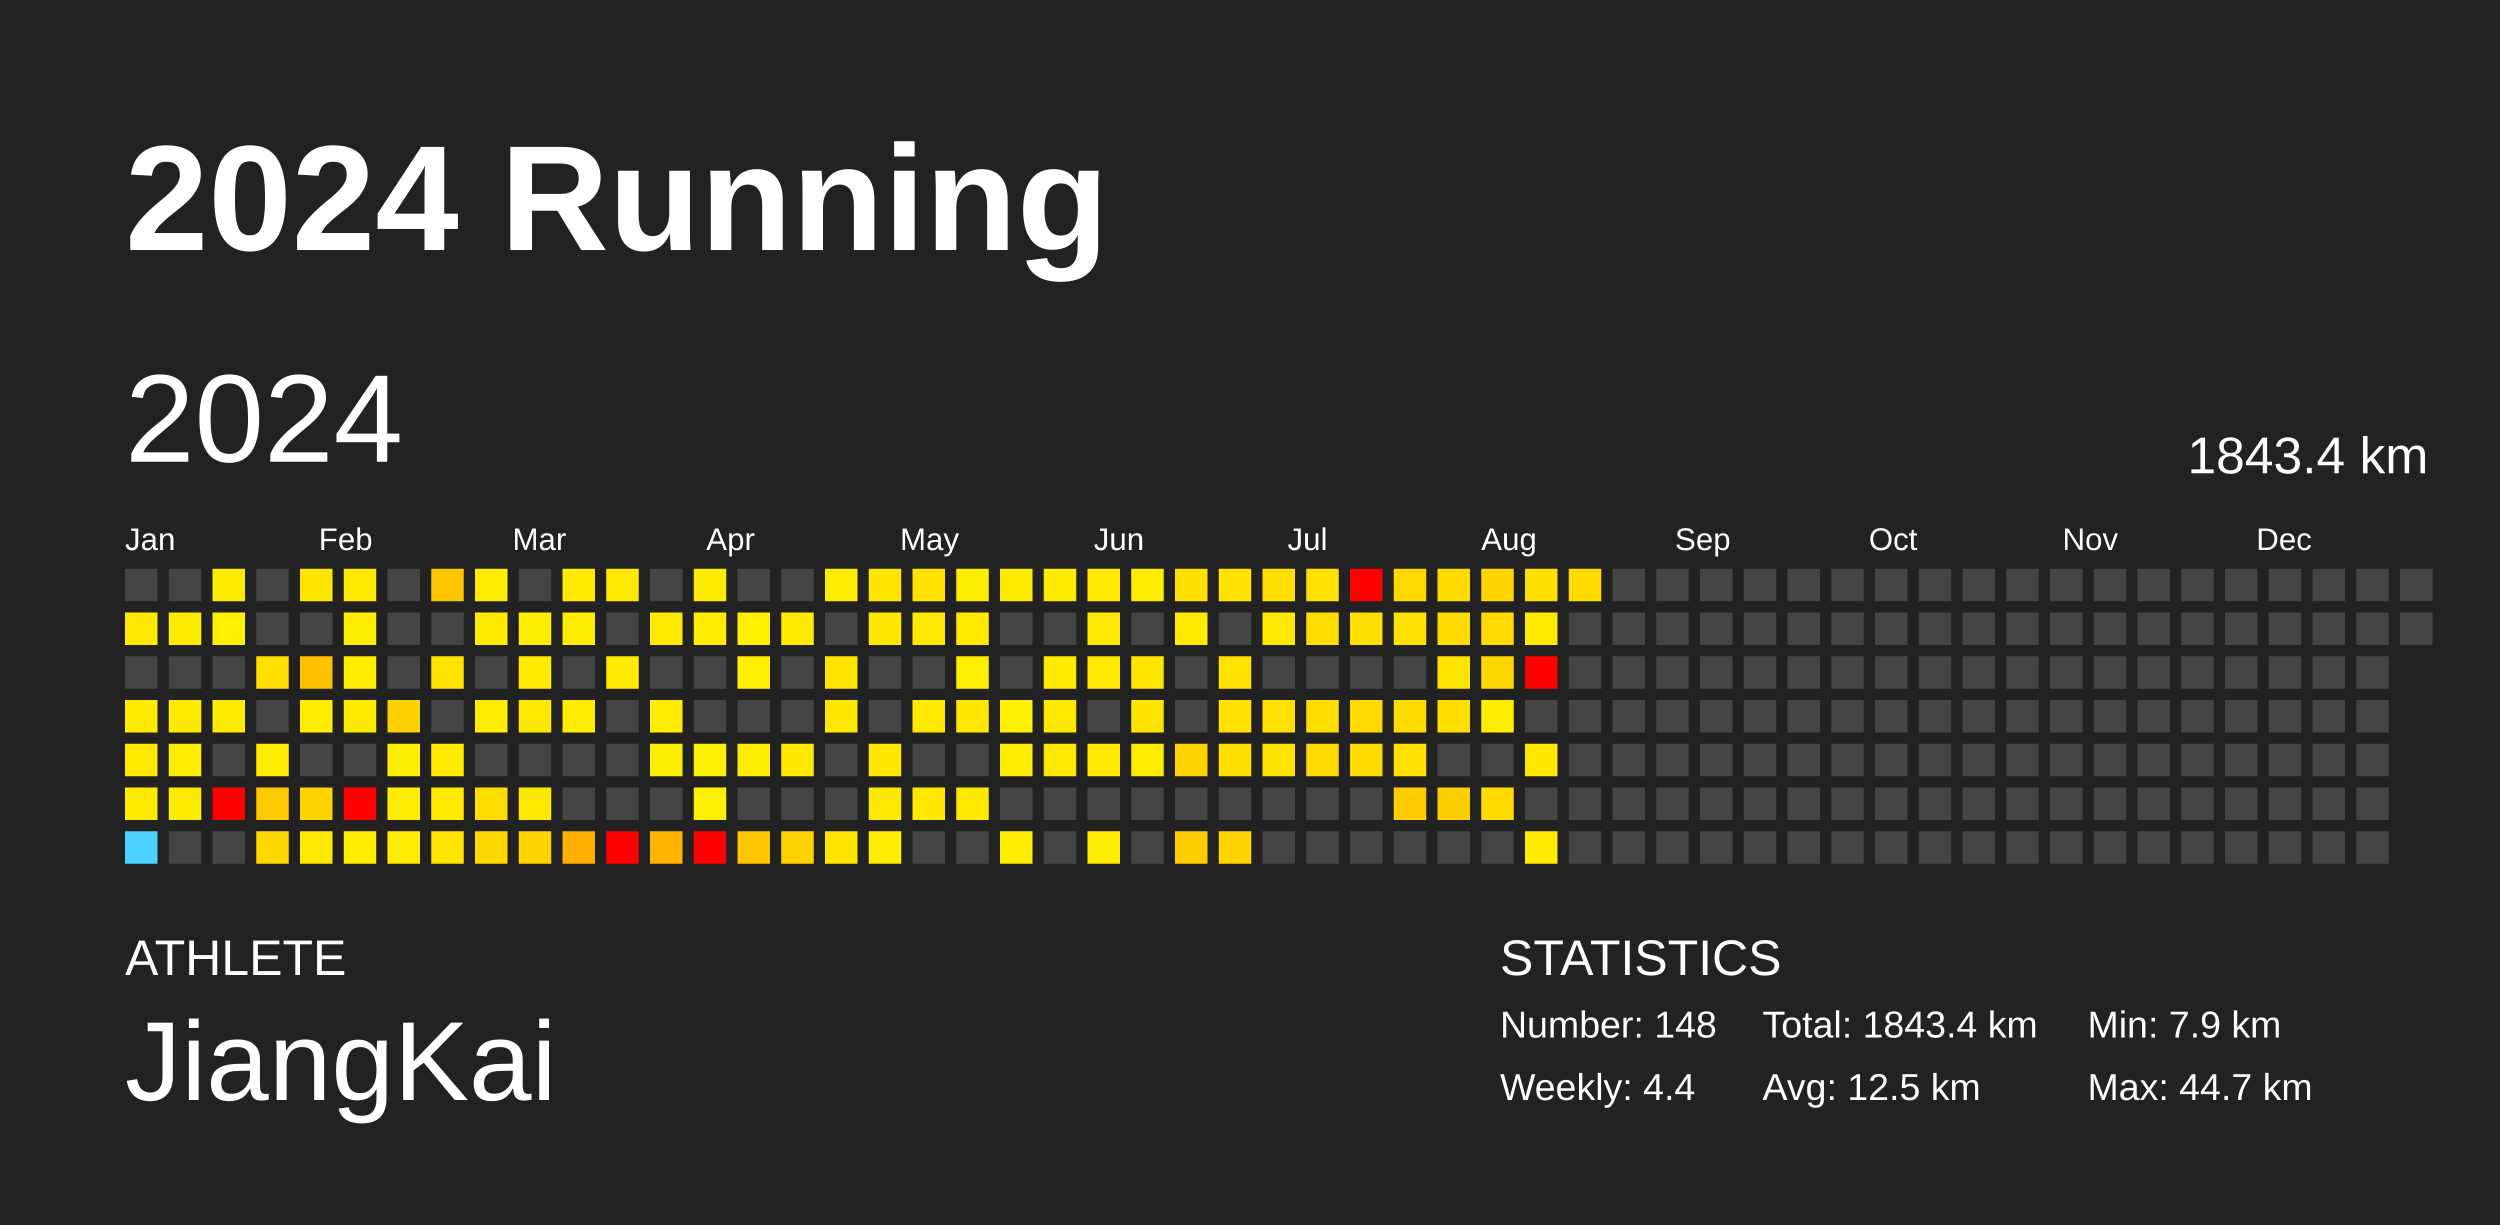
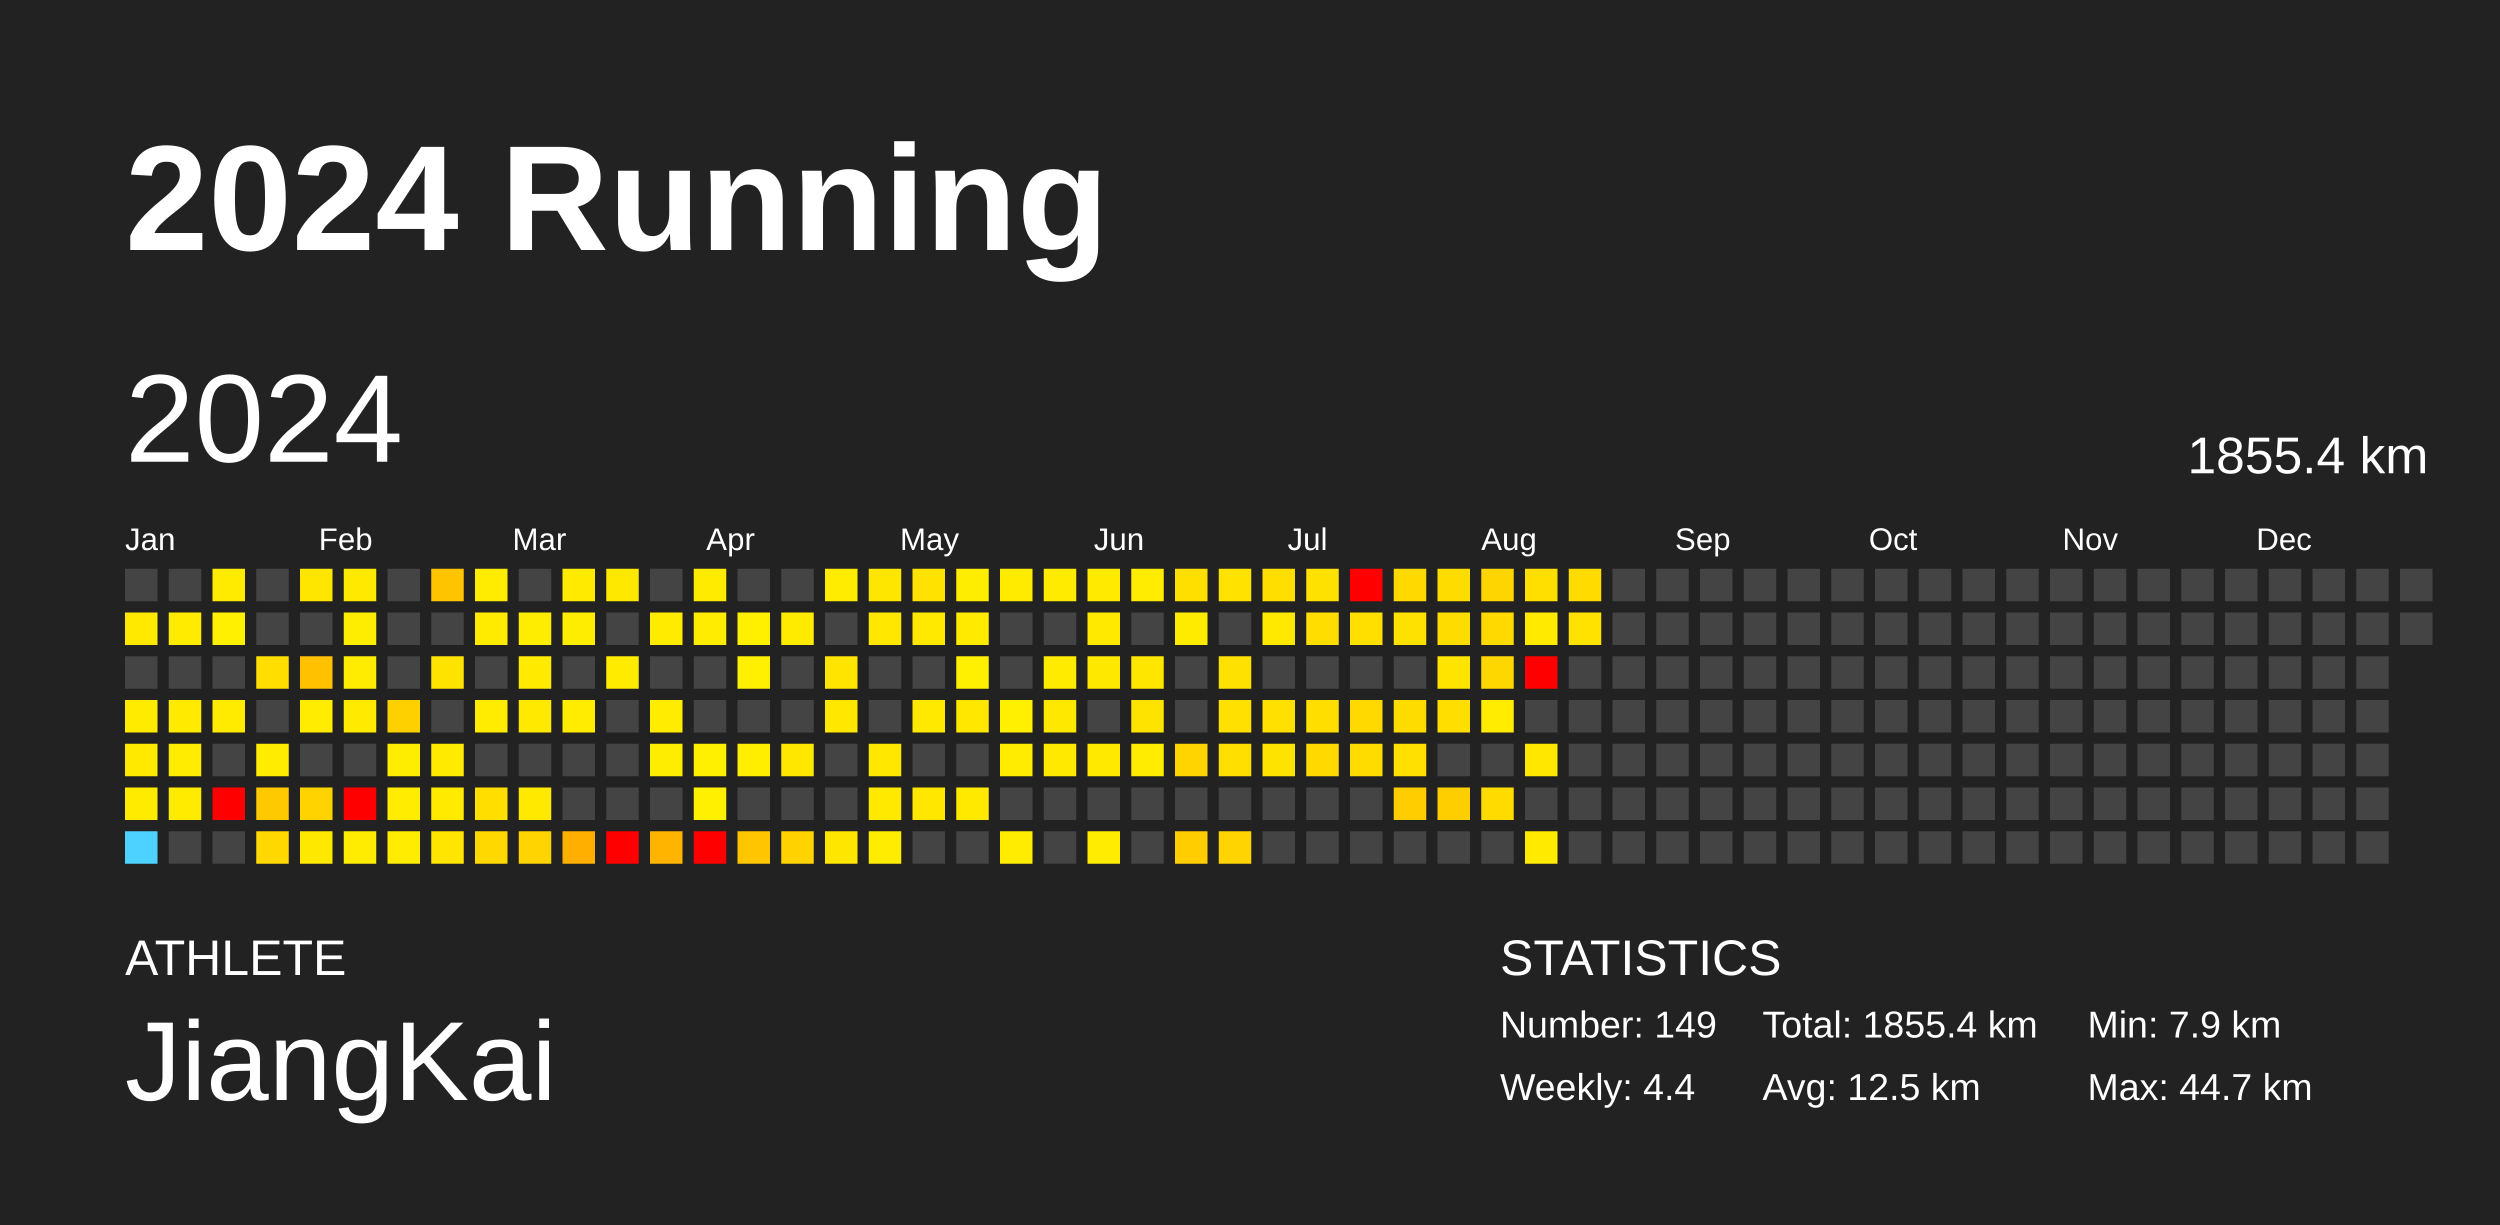
<svg xmlns="http://www.w3.org/2000/svg" baseProfile="full" height="98mm" version="1.1" viewBox="0,0,200,98" width="200mm">
  <defs />
  <rect fill="#222222" height="98" width="200" x="0" y="0" />
  <text fill="#FFFFFF" style="font-size:12px; font-family:Arial; font-weight:bold;" x="10" y="20">2024 Running</text>
  <text fill="#FFFFFF" style="font-size:4px; font-family:Arial" x="10" y="78">ATHLETE</text>
  <text fill="#FFFFFF" style="font-size:9px; font-family:Arial" x="10" y="88">JiangKai</text>
  <text fill="#FFFFFF" style="font-size:4px; font-family:Arial" x="120" y="78">STATISTICS</text>
-   <text fill="#FFFFFF" style="font-size:3px; font-family:Arial" x="120" y="83">Number: 148</text>
+   <text fill="#FFFFFF" style="font-size:3px; font-family:Arial" x="120" y="83">Number: 149</text>
  <text fill="#FFFFFF" style="font-size:3px; font-family:Arial" x="120" y="88">Weekly: 4.4</text>
-   <text fill="#FFFFFF" style="font-size:3px; font-family:Arial" x="141" y="83">Total: 1843.4 km</text>
+   <text fill="#FFFFFF" style="font-size:3px; font-family:Arial" x="141" y="83">Total: 1855.4 km</text>
  <text fill="#FFFFFF" style="font-size:3px; font-family:Arial" x="141" y="88">Avg: 12.5 km</text>
  <text fill="#FFFFFF" style="font-size:3px; font-family:Arial" x="167" y="83">Min: 7.9 km</text>
  <text fill="#FFFFFF" style="font-size:3px; font-family:Arial" x="167" y="88">Max: 44.7 km</text>
  <text dominant-baseline="hanging" fill="#FFFFFF" style="font-size:10.0px; font-family:Arial;" x="10" y="30">2024</text>
-   <text dominant-baseline="hanging" fill="#FFFFFF" style="font-size:4.125px; font-family:Arial;" x="175" y="35">1843.4 km</text>
+   <text dominant-baseline="hanging" fill="#FFFFFF" style="font-size:4.125px; font-family:Arial;" x="175" y="35">1855.4 km</text>
  <text fill="#FFFFFF" style="font-size:2.5px; font-family:Arial" x="10.0" y="44">Jan</text>
  <text fill="#FFFFFF" style="font-size:2.5px; font-family:Arial" x="25.5" y="44">Feb</text>
  <text fill="#FFFFFF" style="font-size:2.5px; font-family:Arial" x="41.0" y="44">Mar</text>
  <text fill="#FFFFFF" style="font-size:2.5px; font-family:Arial" x="56.5" y="44">Apr</text>
  <text fill="#FFFFFF" style="font-size:2.5px; font-family:Arial" x="72.0" y="44">May</text>
  <text fill="#FFFFFF" style="font-size:2.5px; font-family:Arial" x="87.5" y="44">Jun</text>
  <text fill="#FFFFFF" style="font-size:2.5px; font-family:Arial" x="103.0" y="44">Jul</text>
  <text fill="#FFFFFF" style="font-size:2.5px; font-family:Arial" x="118.5" y="44">Aug</text>
  <text fill="#FFFFFF" style="font-size:2.5px; font-family:Arial" x="134.0" y="44">Sep</text>
  <text fill="#FFFFFF" style="font-size:2.5px; font-family:Arial" x="149.5" y="44">Oct</text>
  <text fill="#FFFFFF" style="font-size:2.5px; font-family:Arial" x="165.0" y="44">Nov</text>
  <text fill="#FFFFFF" style="font-size:2.5px; font-family:Arial" x="180.5" y="44">Dec</text>
  <rect fill="#444444" height="2.6" width="2.6" x="10.0" y="45.5" />
  <rect fill="#ffe900" height="2.6" width="2.6" x="10.0" y="49.0" />
  <rect fill="#444444" height="2.6" width="2.6" x="10.0" y="52.5" />
  <rect fill="#ffeb00" height="2.6" width="2.6" x="10.0" y="56.0" />
  <rect fill="#ffe900" height="2.6" width="2.6" x="10.0" y="59.5" />
  <rect fill="#ffeb00" height="2.6" width="2.6" x="10.0" y="63.0" />
  <rect fill="#4dd2ff" height="2.6" width="2.6" x="10.0" y="66.5" />
  <rect fill="#444444" height="2.6" width="2.6" x="13.5" y="45.5" />
  <rect fill="#ffeb00" height="2.6" width="2.6" x="13.5" y="49.0" />
  <rect fill="#444444" height="2.6" width="2.6" x="13.5" y="52.5" />
  <rect fill="#ffea00" height="2.6" width="2.6" x="13.5" y="56.0" />
  <rect fill="#ffec00" height="2.6" width="2.6" x="13.5" y="59.5" />
  <rect fill="#ffeb00" height="2.6" width="2.6" x="13.5" y="63.0" />
  <rect fill="#444444" height="2.6" width="2.6" x="13.5" y="66.5" />
  <rect fill="#ffeb00" height="2.6" width="2.6" x="17.0" y="45.5" />
  <rect fill="#ffef00" height="2.6" width="2.6" x="17.0" y="49.0" />
  <rect fill="#444444" height="2.6" width="2.6" x="17.0" y="52.5" />
  <rect fill="#ffeb00" height="2.6" width="2.6" x="17.0" y="56.0" />
  <rect fill="#444444" height="2.6" width="2.6" x="17.0" y="59.5" />
  <rect fill="red" height="2.6" width="2.6" x="17.0" y="63.0" />
  <rect fill="#444444" height="2.6" width="2.6" x="17.0" y="66.5" />
  <rect fill="#444444" height="2.6" width="2.6" x="20.5" y="45.5" />
  <rect fill="#444444" height="2.6" width="2.6" x="20.5" y="49.0" />
  <rect fill="#ffde00" height="2.6" width="2.6" x="20.5" y="52.5" />
  <rect fill="#444444" height="2.6" width="2.6" x="20.5" y="56.0" />
  <rect fill="#ffec00" height="2.6" width="2.6" x="20.5" y="59.5" />
  <rect fill="#ffc900" height="2.6" width="2.6" x="20.5" y="63.0" />
  <rect fill="#ffd800" height="2.6" width="2.6" x="20.5" y="66.5" />
  <rect fill="#ffe600" height="2.6" width="2.6" x="24.0" y="45.5" />
  <rect fill="#444444" height="2.6" width="2.6" x="24.0" y="49.0" />
  <rect fill="#ffc100" height="2.6" width="2.6" x="24.0" y="52.5" />
  <rect fill="#ffec00" height="2.6" width="2.6" x="24.0" y="56.0" />
  <rect fill="#444444" height="2.6" width="2.6" x="24.0" y="59.5" />
  <rect fill="#ffd300" height="2.6" width="2.6" x="24.0" y="63.0" />
  <rect fill="#ffe800" height="2.6" width="2.6" x="24.0" y="66.5" />
  <rect fill="#ffe900" height="2.6" width="2.6" x="27.5" y="45.5" />
  <rect fill="#ffed00" height="2.6" width="2.6" x="27.5" y="49.0" />
  <rect fill="#ffec00" height="2.6" width="2.6" x="27.5" y="52.5" />
  <rect fill="#ffea00" height="2.6" width="2.6" x="27.5" y="56.0" />
  <rect fill="#444444" height="2.6" width="2.6" x="27.5" y="59.5" />
  <rect fill="red" height="2.6" width="2.6" x="27.5" y="63.0" />
  <rect fill="#ffec00" height="2.6" width="2.6" x="27.5" y="66.5" />
  <rect fill="#444444" height="2.6" width="2.6" x="31.0" y="45.5" />
  <rect fill="#444444" height="2.6" width="2.6" x="31.0" y="49.0" />
  <rect fill="#444444" height="2.6" width="2.6" x="31.0" y="52.5" />
  <rect fill="#ffd000" height="2.6" width="2.6" x="31.0" y="56.0" />
  <rect fill="#ffed00" height="2.6" width="2.6" x="31.0" y="59.5" />
  <rect fill="#ffec00" height="2.6" width="2.6" x="31.0" y="63.0" />
  <rect fill="#ffec00" height="2.6" width="2.6" x="31.0" y="66.5" />
  <rect fill="#ffc400" height="2.6" width="2.6" x="34.5" y="45.5" />
  <rect fill="#444444" height="2.6" width="2.6" x="34.5" y="49.0" />
  <rect fill="#ffe300" height="2.6" width="2.6" x="34.5" y="52.5" />
  <rect fill="#444444" height="2.6" width="2.6" x="34.5" y="56.0" />
  <rect fill="#ffea00" height="2.6" width="2.6" x="34.5" y="59.5" />
  <rect fill="#ffea00" height="2.6" width="2.6" x="34.5" y="63.0" />
  <rect fill="#ffe500" height="2.6" width="2.6" x="34.5" y="66.5" />
  <rect fill="#ffec00" height="2.6" width="2.6" x="38.0" y="45.5" />
  <rect fill="#ffeb00" height="2.6" width="2.6" x="38.0" y="49.0" />
  <rect fill="#444444" height="2.6" width="2.6" x="38.0" y="52.5" />
  <rect fill="#ffec00" height="2.6" width="2.6" x="38.0" y="56.0" />
  <rect fill="#444444" height="2.6" width="2.6" x="38.0" y="59.5" />
  <rect fill="#ffde00" height="2.6" width="2.6" x="38.0" y="63.0" />
  <rect fill="#ffd800" height="2.6" width="2.6" x="38.0" y="66.5" />
  <rect fill="#444444" height="2.6" width="2.6" x="41.5" y="45.5" />
  <rect fill="#ffed00" height="2.6" width="2.6" x="41.5" y="49.0" />
  <rect fill="#ffea00" height="2.6" width="2.6" x="41.5" y="52.5" />
  <rect fill="#ffe900" height="2.6" width="2.6" x="41.5" y="56.0" />
  <rect fill="#444444" height="2.6" width="2.6" x="41.5" y="59.5" />
  <rect fill="#ffe900" height="2.6" width="2.6" x="41.5" y="63.0" />
  <rect fill="#ffd400" height="2.6" width="2.6" x="41.5" y="66.5" />
  <rect fill="#ffea00" height="2.6" width="2.6" x="45.0" y="45.5" />
  <rect fill="#ffed00" height="2.6" width="2.6" x="45.0" y="49.0" />
  <rect fill="#444444" height="2.6" width="2.6" x="45.0" y="52.5" />
  <rect fill="#ffec00" height="2.6" width="2.6" x="45.0" y="56.0" />
  <rect fill="#444444" height="2.6" width="2.6" x="45.0" y="59.5" />
  <rect fill="#444444" height="2.6" width="2.6" x="45.0" y="63.0" />
  <rect fill="#ffaf00" height="2.6" width="2.6" x="45.0" y="66.5" />
  <rect fill="#ffe800" height="2.6" width="2.6" x="48.5" y="45.5" />
  <rect fill="#444444" height="2.6" width="2.6" x="48.5" y="49.0" />
  <rect fill="#ffeb00" height="2.6" width="2.6" x="48.5" y="52.5" />
  <rect fill="#444444" height="2.6" width="2.6" x="48.5" y="56.0" />
  <rect fill="#444444" height="2.6" width="2.6" x="48.5" y="59.5" />
  <rect fill="#444444" height="2.6" width="2.6" x="48.5" y="63.0" />
  <rect fill="red" height="2.6" width="2.6" x="48.5" y="66.5" />
  <rect fill="#444444" height="2.6" width="2.6" x="52.0" y="45.5" />
  <rect fill="#ffeb00" height="2.6" width="2.6" x="52.0" y="49.0" />
  <rect fill="#444444" height="2.6" width="2.6" x="52.0" y="52.5" />
  <rect fill="#ffec00" height="2.6" width="2.6" x="52.0" y="56.0" />
  <rect fill="#ffed00" height="2.6" width="2.6" x="52.0" y="59.5" />
  <rect fill="#444444" height="2.6" width="2.6" x="52.0" y="63.0" />
  <rect fill="#ffb400" height="2.6" width="2.6" x="52.0" y="66.5" />
  <rect fill="#ffeb00" height="2.6" width="2.6" x="55.5" y="45.5" />
  <rect fill="#ffec00" height="2.6" width="2.6" x="55.5" y="49.0" />
  <rect fill="#444444" height="2.6" width="2.6" x="55.5" y="52.5" />
  <rect fill="#444444" height="2.6" width="2.6" x="55.5" y="56.0" />
  <rect fill="#ffef00" height="2.6" width="2.6" x="55.5" y="59.5" />
  <rect fill="#ffef00" height="2.6" width="2.6" x="55.5" y="63.0" />
  <rect fill="red" height="2.6" width="2.6" x="55.5" y="66.5" />
  <rect fill="#444444" height="2.6" width="2.6" x="59.0" y="45.5" />
  <rect fill="#fff000" height="2.6" width="2.6" x="59.0" y="49.0" />
  <rect fill="#ffef00" height="2.6" width="2.6" x="59.0" y="52.5" />
  <rect fill="#444444" height="2.6" width="2.6" x="59.0" y="56.0" />
  <rect fill="#ffee00" height="2.6" width="2.6" x="59.0" y="59.5" />
  <rect fill="#444444" height="2.6" width="2.6" x="59.0" y="63.0" />
  <rect fill="#ffc600" height="2.6" width="2.6" x="59.0" y="66.5" />
  <rect fill="#444444" height="2.6" width="2.6" x="62.5" y="45.5" />
  <rect fill="#ffeb00" height="2.6" width="2.6" x="62.5" y="49.0" />
  <rect fill="#444444" height="2.6" width="2.6" x="62.5" y="52.5" />
  <rect fill="#444444" height="2.6" width="2.6" x="62.5" y="56.0" />
  <rect fill="#ffe700" height="2.6" width="2.6" x="62.5" y="59.5" />
  <rect fill="#444444" height="2.6" width="2.6" x="62.5" y="63.0" />
  <rect fill="#ffd200" height="2.6" width="2.6" x="62.5" y="66.5" />
  <rect fill="#ffec00" height="2.6" width="2.6" x="66.0" y="45.5" />
  <rect fill="#444444" height="2.6" width="2.6" x="66.0" y="49.0" />
  <rect fill="#ffe400" height="2.6" width="2.6" x="66.0" y="52.5" />
  <rect fill="#ffe700" height="2.6" width="2.6" x="66.0" y="56.0" />
  <rect fill="#444444" height="2.6" width="2.6" x="66.0" y="59.5" />
  <rect fill="#444444" height="2.6" width="2.6" x="66.0" y="63.0" />
  <rect fill="#ffe600" height="2.6" width="2.6" x="66.0" y="66.5" />
  <rect fill="#ffe600" height="2.6" width="2.6" x="69.5" y="45.5" />
  <rect fill="#ffe700" height="2.6" width="2.6" x="69.5" y="49.0" />
  <rect fill="#444444" height="2.6" width="2.6" x="69.5" y="52.5" />
  <rect fill="#444444" height="2.6" width="2.6" x="69.5" y="56.0" />
  <rect fill="#ffe700" height="2.6" width="2.6" x="69.5" y="59.5" />
  <rect fill="#ffe900" height="2.6" width="2.6" x="69.5" y="63.0" />
  <rect fill="#ffec00" height="2.6" width="2.6" x="69.5" y="66.5" />
  <rect fill="#ffe200" height="2.6" width="2.6" x="73.0" y="45.5" />
  <rect fill="#ffe900" height="2.6" width="2.6" x="73.0" y="49.0" />
  <rect fill="#444444" height="2.6" width="2.6" x="73.0" y="52.5" />
  <rect fill="#ffe900" height="2.6" width="2.6" x="73.0" y="56.0" />
  <rect fill="#444444" height="2.6" width="2.6" x="73.0" y="59.5" />
  <rect fill="#ffe700" height="2.6" width="2.6" x="73.0" y="63.0" />
  <rect fill="#444444" height="2.6" width="2.6" x="73.0" y="66.5" />
  <rect fill="#ffed00" height="2.6" width="2.6" x="76.5" y="45.5" />
  <rect fill="#ffea00" height="2.6" width="2.6" x="76.5" y="49.0" />
  <rect fill="#ffef00" height="2.6" width="2.6" x="76.5" y="52.5" />
  <rect fill="#ffe700" height="2.6" width="2.6" x="76.5" y="56.0" />
  <rect fill="#444444" height="2.6" width="2.6" x="76.5" y="59.5" />
  <rect fill="#ffe900" height="2.6" width="2.6" x="76.5" y="63.0" />
  <rect fill="#444444" height="2.6" width="2.6" x="76.5" y="66.5" />
  <rect fill="#ffeb00" height="2.6" width="2.6" x="80.0" y="45.5" />
  <rect fill="#444444" height="2.6" width="2.6" x="80.0" y="49.0" />
  <rect fill="#444444" height="2.6" width="2.6" x="80.0" y="52.5" />
  <rect fill="#ffef00" height="2.6" width="2.6" x="80.0" y="56.0" />
  <rect fill="#ffec00" height="2.6" width="2.6" x="80.0" y="59.5" />
  <rect fill="#444444" height="2.6" width="2.6" x="80.0" y="63.0" />
  <rect fill="#ffec00" height="2.6" width="2.6" x="80.0" y="66.5" />
  <rect fill="#ffeb00" height="2.6" width="2.6" x="83.5" y="45.5" />
  <rect fill="#444444" height="2.6" width="2.6" x="83.5" y="49.0" />
  <rect fill="#ffeb00" height="2.6" width="2.6" x="83.5" y="52.5" />
  <rect fill="#ffe800" height="2.6" width="2.6" x="83.5" y="56.0" />
  <rect fill="#ffe900" height="2.6" width="2.6" x="83.5" y="59.5" />
  <rect fill="#444444" height="2.6" width="2.6" x="83.5" y="63.0" />
  <rect fill="#444444" height="2.6" width="2.6" x="83.5" y="66.5" />
  <rect fill="#ffea00" height="2.6" width="2.6" x="87.0" y="45.5" />
  <rect fill="#ffe900" height="2.6" width="2.6" x="87.0" y="49.0" />
  <rect fill="#ffe800" height="2.6" width="2.6" x="87.0" y="52.5" />
  <rect fill="#444444" height="2.6" width="2.6" x="87.0" y="56.0" />
  <rect fill="#ffe900" height="2.6" width="2.6" x="87.0" y="59.5" />
  <rect fill="#444444" height="2.6" width="2.6" x="87.0" y="63.0" />
  <rect fill="#ffec00" height="2.6" width="2.6" x="87.0" y="66.5" />
  <rect fill="#ffec00" height="2.6" width="2.6" x="90.5" y="45.5" />
  <rect fill="#444444" height="2.6" width="2.6" x="90.5" y="49.0" />
  <rect fill="#ffe600" height="2.6" width="2.6" x="90.5" y="52.5" />
  <rect fill="#ffe300" height="2.6" width="2.6" x="90.5" y="56.0" />
  <rect fill="#ffec00" height="2.6" width="2.6" x="90.5" y="59.5" />
  <rect fill="#444444" height="2.6" width="2.6" x="90.5" y="63.0" />
  <rect fill="#444444" height="2.6" width="2.6" x="90.5" y="66.5" />
  <rect fill="#ffdf00" height="2.6" width="2.6" x="94.0" y="45.5" />
  <rect fill="#ffeb00" height="2.6" width="2.6" x="94.0" y="49.0" />
  <rect fill="#444444" height="2.6" width="2.6" x="94.0" y="52.5" />
  <rect fill="#444444" height="2.6" width="2.6" x="94.0" y="56.0" />
  <rect fill="#ffd400" height="2.6" width="2.6" x="94.0" y="59.5" />
  <rect fill="#444444" height="2.6" width="2.6" x="94.0" y="63.0" />
  <rect fill="#ffcd00" height="2.6" width="2.6" x="94.0" y="66.5" />
  <rect fill="#ffe200" height="2.6" width="2.6" x="97.5" y="45.5" />
  <rect fill="#444444" height="2.6" width="2.6" x="97.5" y="49.0" />
  <rect fill="#ffe100" height="2.6" width="2.6" x="97.5" y="52.5" />
  <rect fill="#ffe000" height="2.6" width="2.6" x="97.5" y="56.0" />
  <rect fill="#ffdf00" height="2.6" width="2.6" x="97.5" y="59.5" />
  <rect fill="#444444" height="2.6" width="2.6" x="97.5" y="63.0" />
  <rect fill="#ffd400" height="2.6" width="2.6" x="97.5" y="66.5" />
  <rect fill="#ffde00" height="2.6" width="2.6" x="101.0" y="45.5" />
  <rect fill="#ffe900" height="2.6" width="2.6" x="101.0" y="49.0" />
  <rect fill="#444444" height="2.6" width="2.6" x="101.0" y="52.5" />
  <rect fill="#ffe000" height="2.6" width="2.6" x="101.0" y="56.0" />
  <rect fill="#ffe300" height="2.6" width="2.6" x="101.0" y="59.5" />
  <rect fill="#444444" height="2.6" width="2.6" x="101.0" y="63.0" />
  <rect fill="#444444" height="2.6" width="2.6" x="101.0" y="66.5" />
  <rect fill="#ffe100" height="2.6" width="2.6" x="104.5" y="45.5" />
  <rect fill="#ffdd00" height="2.6" width="2.6" x="104.5" y="49.0" />
  <rect fill="#444444" height="2.6" width="2.6" x="104.5" y="52.5" />
  <rect fill="#ffde00" height="2.6" width="2.6" x="104.5" y="56.0" />
  <rect fill="#ffd900" height="2.6" width="2.6" x="104.5" y="59.5" />
  <rect fill="#444444" height="2.6" width="2.6" x="104.5" y="63.0" />
  <rect fill="#444444" height="2.6" width="2.6" x="104.5" y="66.5" />
  <rect fill="red" height="2.6" width="2.6" x="108.0" y="45.5" />
  <rect fill="#ffdf00" height="2.6" width="2.6" x="108.0" y="49.0" />
  <rect fill="#444444" height="2.6" width="2.6" x="108.0" y="52.5" />
  <rect fill="#ffd900" height="2.6" width="2.6" x="108.0" y="56.0" />
  <rect fill="#ffdc00" height="2.6" width="2.6" x="108.0" y="59.5" />
  <rect fill="#444444" height="2.6" width="2.6" x="108.0" y="63.0" />
  <rect fill="#444444" height="2.6" width="2.6" x="108.0" y="66.5" />
  <rect fill="#ffd900" height="2.6" width="2.6" x="111.5" y="45.5" />
  <rect fill="#ffe100" height="2.6" width="2.6" x="111.5" y="49.0" />
  <rect fill="#444444" height="2.6" width="2.6" x="111.5" y="52.5" />
  <rect fill="#ffdc00" height="2.6" width="2.6" x="111.5" y="56.0" />
  <rect fill="#ffe000" height="2.6" width="2.6" x="111.5" y="59.5" />
  <rect fill="#ffcd00" height="2.6" width="2.6" x="111.5" y="63.0" />
  <rect fill="#444444" height="2.6" width="2.6" x="111.5" y="66.5" />
  <rect fill="#ffdc00" height="2.6" width="2.6" x="115.0" y="45.5" />
  <rect fill="#ffdc00" height="2.6" width="2.6" x="115.0" y="49.0" />
  <rect fill="#ffe400" height="2.6" width="2.6" x="115.0" y="52.5" />
  <rect fill="#ffde00" height="2.6" width="2.6" x="115.0" y="56.0" />
  <rect fill="#444444" height="2.6" width="2.6" x="115.0" y="59.5" />
  <rect fill="#ffce00" height="2.6" width="2.6" x="115.0" y="63.0" />
  <rect fill="#444444" height="2.6" width="2.6" x="115.0" y="66.5" />
  <rect fill="#ffd500" height="2.6" width="2.6" x="118.5" y="45.5" />
  <rect fill="#ffd900" height="2.6" width="2.6" x="118.5" y="49.0" />
  <rect fill="#ffd700" height="2.6" width="2.6" x="118.5" y="52.5" />
  <rect fill="#ffec00" height="2.6" width="2.6" x="118.5" y="56.0" />
  <rect fill="#444444" height="2.6" width="2.6" x="118.5" y="59.5" />
  <rect fill="#ffdb00" height="2.6" width="2.6" x="118.5" y="63.0" />
  <rect fill="#444444" height="2.6" width="2.6" x="118.5" y="66.5" />
  <rect fill="#ffdf00" height="2.6" width="2.6" x="122.0" y="45.5" />
  <rect fill="#ffea00" height="2.6" width="2.6" x="122.0" y="49.0" />
  <rect fill="red" height="2.6" width="2.6" x="122.0" y="52.5" />
  <rect fill="#444444" height="2.6" width="2.6" x="122.0" y="56.0" />
  <rect fill="#ffe700" height="2.6" width="2.6" x="122.0" y="59.5" />
  <rect fill="#444444" height="2.6" width="2.6" x="122.0" y="63.0" />
  <rect fill="#ffea00" height="2.6" width="2.6" x="122.0" y="66.5" />
  <rect fill="#ffdb00" height="2.6" width="2.6" x="125.5" y="45.5" />
-   <rect fill="#444444" height="2.6" width="2.6" x="125.5" y="49.0" />
+   <rect fill="#ffe200" height="2.6" width="2.6" x="125.5" y="49.0" />
  <rect fill="#444444" height="2.6" width="2.6" x="125.5" y="52.5" />
  <rect fill="#444444" height="2.6" width="2.6" x="125.5" y="56.0" />
  <rect fill="#444444" height="2.6" width="2.6" x="125.5" y="59.5" />
  <rect fill="#444444" height="2.6" width="2.6" x="125.5" y="63.0" />
  <rect fill="#444444" height="2.6" width="2.6" x="125.5" y="66.5" />
  <rect fill="#444444" height="2.6" width="2.6" x="129.0" y="45.5" />
  <rect fill="#444444" height="2.6" width="2.6" x="129.0" y="49.0" />
  <rect fill="#444444" height="2.6" width="2.6" x="129.0" y="52.5" />
  <rect fill="#444444" height="2.6" width="2.6" x="129.0" y="56.0" />
  <rect fill="#444444" height="2.6" width="2.6" x="129.0" y="59.5" />
  <rect fill="#444444" height="2.6" width="2.6" x="129.0" y="63.0" />
  <rect fill="#444444" height="2.6" width="2.6" x="129.0" y="66.5" />
  <rect fill="#444444" height="2.6" width="2.6" x="132.5" y="45.5" />
  <rect fill="#444444" height="2.6" width="2.6" x="132.5" y="49.0" />
  <rect fill="#444444" height="2.6" width="2.6" x="132.5" y="52.5" />
  <rect fill="#444444" height="2.6" width="2.6" x="132.5" y="56.0" />
  <rect fill="#444444" height="2.6" width="2.6" x="132.5" y="59.5" />
  <rect fill="#444444" height="2.6" width="2.6" x="132.5" y="63.0" />
  <rect fill="#444444" height="2.6" width="2.6" x="132.5" y="66.5" />
  <rect fill="#444444" height="2.6" width="2.6" x="136.0" y="45.5" />
  <rect fill="#444444" height="2.6" width="2.6" x="136.0" y="49.0" />
  <rect fill="#444444" height="2.6" width="2.6" x="136.0" y="52.5" />
  <rect fill="#444444" height="2.6" width="2.6" x="136.0" y="56.0" />
  <rect fill="#444444" height="2.6" width="2.6" x="136.0" y="59.5" />
  <rect fill="#444444" height="2.6" width="2.6" x="136.0" y="63.0" />
  <rect fill="#444444" height="2.6" width="2.6" x="136.0" y="66.5" />
  <rect fill="#444444" height="2.6" width="2.6" x="139.5" y="45.5" />
  <rect fill="#444444" height="2.6" width="2.6" x="139.5" y="49.0" />
  <rect fill="#444444" height="2.6" width="2.6" x="139.5" y="52.5" />
  <rect fill="#444444" height="2.6" width="2.6" x="139.5" y="56.0" />
  <rect fill="#444444" height="2.6" width="2.6" x="139.5" y="59.5" />
  <rect fill="#444444" height="2.6" width="2.6" x="139.5" y="63.0" />
  <rect fill="#444444" height="2.6" width="2.6" x="139.5" y="66.5" />
  <rect fill="#444444" height="2.6" width="2.6" x="143.0" y="45.5" />
  <rect fill="#444444" height="2.6" width="2.6" x="143.0" y="49.0" />
  <rect fill="#444444" height="2.6" width="2.6" x="143.0" y="52.5" />
  <rect fill="#444444" height="2.6" width="2.6" x="143.0" y="56.0" />
  <rect fill="#444444" height="2.6" width="2.6" x="143.0" y="59.5" />
  <rect fill="#444444" height="2.6" width="2.6" x="143.0" y="63.0" />
  <rect fill="#444444" height="2.6" width="2.6" x="143.0" y="66.5" />
  <rect fill="#444444" height="2.6" width="2.6" x="146.5" y="45.5" />
  <rect fill="#444444" height="2.6" width="2.6" x="146.5" y="49.0" />
  <rect fill="#444444" height="2.6" width="2.6" x="146.5" y="52.5" />
  <rect fill="#444444" height="2.6" width="2.6" x="146.5" y="56.0" />
  <rect fill="#444444" height="2.6" width="2.6" x="146.5" y="59.5" />
  <rect fill="#444444" height="2.6" width="2.6" x="146.5" y="63.0" />
  <rect fill="#444444" height="2.6" width="2.6" x="146.5" y="66.5" />
  <rect fill="#444444" height="2.6" width="2.6" x="150.0" y="45.5" />
  <rect fill="#444444" height="2.6" width="2.6" x="150.0" y="49.0" />
  <rect fill="#444444" height="2.6" width="2.6" x="150.0" y="52.5" />
  <rect fill="#444444" height="2.6" width="2.6" x="150.0" y="56.0" />
  <rect fill="#444444" height="2.6" width="2.6" x="150.0" y="59.5" />
  <rect fill="#444444" height="2.6" width="2.6" x="150.0" y="63.0" />
  <rect fill="#444444" height="2.6" width="2.6" x="150.0" y="66.5" />
  <rect fill="#444444" height="2.6" width="2.6" x="153.5" y="45.5" />
  <rect fill="#444444" height="2.6" width="2.6" x="153.5" y="49.0" />
  <rect fill="#444444" height="2.6" width="2.6" x="153.5" y="52.5" />
  <rect fill="#444444" height="2.6" width="2.6" x="153.5" y="56.0" />
  <rect fill="#444444" height="2.6" width="2.6" x="153.5" y="59.5" />
  <rect fill="#444444" height="2.6" width="2.6" x="153.5" y="63.0" />
  <rect fill="#444444" height="2.6" width="2.6" x="153.5" y="66.5" />
  <rect fill="#444444" height="2.6" width="2.6" x="157.0" y="45.5" />
  <rect fill="#444444" height="2.6" width="2.6" x="157.0" y="49.0" />
  <rect fill="#444444" height="2.6" width="2.6" x="157.0" y="52.5" />
  <rect fill="#444444" height="2.6" width="2.6" x="157.0" y="56.0" />
  <rect fill="#444444" height="2.6" width="2.6" x="157.0" y="59.5" />
  <rect fill="#444444" height="2.6" width="2.6" x="157.0" y="63.0" />
  <rect fill="#444444" height="2.6" width="2.6" x="157.0" y="66.5" />
  <rect fill="#444444" height="2.6" width="2.6" x="160.5" y="45.5" />
  <rect fill="#444444" height="2.6" width="2.6" x="160.5" y="49.0" />
  <rect fill="#444444" height="2.6" width="2.6" x="160.5" y="52.5" />
  <rect fill="#444444" height="2.6" width="2.6" x="160.5" y="56.0" />
  <rect fill="#444444" height="2.6" width="2.6" x="160.5" y="59.5" />
  <rect fill="#444444" height="2.6" width="2.6" x="160.5" y="63.0" />
  <rect fill="#444444" height="2.6" width="2.6" x="160.5" y="66.5" />
  <rect fill="#444444" height="2.6" width="2.6" x="164.0" y="45.5" />
  <rect fill="#444444" height="2.6" width="2.6" x="164.0" y="49.0" />
  <rect fill="#444444" height="2.6" width="2.6" x="164.0" y="52.5" />
  <rect fill="#444444" height="2.6" width="2.6" x="164.0" y="56.0" />
  <rect fill="#444444" height="2.6" width="2.6" x="164.0" y="59.5" />
  <rect fill="#444444" height="2.6" width="2.6" x="164.0" y="63.0" />
  <rect fill="#444444" height="2.6" width="2.6" x="164.0" y="66.5" />
  <rect fill="#444444" height="2.6" width="2.6" x="167.5" y="45.5" />
  <rect fill="#444444" height="2.6" width="2.6" x="167.5" y="49.0" />
  <rect fill="#444444" height="2.6" width="2.6" x="167.5" y="52.5" />
  <rect fill="#444444" height="2.6" width="2.6" x="167.5" y="56.0" />
  <rect fill="#444444" height="2.6" width="2.6" x="167.5" y="59.5" />
  <rect fill="#444444" height="2.6" width="2.6" x="167.5" y="63.0" />
  <rect fill="#444444" height="2.6" width="2.6" x="167.5" y="66.5" />
  <rect fill="#444444" height="2.6" width="2.6" x="171.0" y="45.5" />
  <rect fill="#444444" height="2.6" width="2.6" x="171.0" y="49.0" />
  <rect fill="#444444" height="2.6" width="2.6" x="171.0" y="52.5" />
  <rect fill="#444444" height="2.6" width="2.6" x="171.0" y="56.0" />
  <rect fill="#444444" height="2.6" width="2.6" x="171.0" y="59.5" />
  <rect fill="#444444" height="2.6" width="2.6" x="171.0" y="63.0" />
  <rect fill="#444444" height="2.6" width="2.6" x="171.0" y="66.5" />
  <rect fill="#444444" height="2.6" width="2.6" x="174.5" y="45.5" />
  <rect fill="#444444" height="2.6" width="2.6" x="174.5" y="49.0" />
  <rect fill="#444444" height="2.6" width="2.6" x="174.5" y="52.5" />
  <rect fill="#444444" height="2.6" width="2.6" x="174.5" y="56.0" />
  <rect fill="#444444" height="2.6" width="2.6" x="174.5" y="59.5" />
  <rect fill="#444444" height="2.6" width="2.6" x="174.5" y="63.0" />
  <rect fill="#444444" height="2.6" width="2.6" x="174.5" y="66.5" />
  <rect fill="#444444" height="2.6" width="2.6" x="178.0" y="45.5" />
  <rect fill="#444444" height="2.6" width="2.6" x="178.0" y="49.0" />
  <rect fill="#444444" height="2.6" width="2.6" x="178.0" y="52.5" />
  <rect fill="#444444" height="2.6" width="2.6" x="178.0" y="56.0" />
  <rect fill="#444444" height="2.6" width="2.6" x="178.0" y="59.5" />
  <rect fill="#444444" height="2.6" width="2.6" x="178.0" y="63.0" />
  <rect fill="#444444" height="2.6" width="2.6" x="178.0" y="66.5" />
  <rect fill="#444444" height="2.6" width="2.6" x="181.5" y="45.5" />
  <rect fill="#444444" height="2.6" width="2.6" x="181.5" y="49.0" />
  <rect fill="#444444" height="2.6" width="2.6" x="181.5" y="52.5" />
  <rect fill="#444444" height="2.6" width="2.6" x="181.5" y="56.0" />
  <rect fill="#444444" height="2.6" width="2.6" x="181.5" y="59.5" />
  <rect fill="#444444" height="2.6" width="2.6" x="181.5" y="63.0" />
  <rect fill="#444444" height="2.6" width="2.6" x="181.5" y="66.5" />
  <rect fill="#444444" height="2.6" width="2.6" x="185.0" y="45.5" />
  <rect fill="#444444" height="2.6" width="2.6" x="185.0" y="49.0" />
  <rect fill="#444444" height="2.6" width="2.6" x="185.0" y="52.5" />
  <rect fill="#444444" height="2.6" width="2.6" x="185.0" y="56.0" />
  <rect fill="#444444" height="2.6" width="2.6" x="185.0" y="59.5" />
  <rect fill="#444444" height="2.6" width="2.6" x="185.0" y="63.0" />
  <rect fill="#444444" height="2.6" width="2.6" x="185.0" y="66.5" />
  <rect fill="#444444" height="2.6" width="2.6" x="188.5" y="45.5" />
  <rect fill="#444444" height="2.6" width="2.6" x="188.5" y="49.0" />
  <rect fill="#444444" height="2.6" width="2.6" x="188.5" y="52.5" />
  <rect fill="#444444" height="2.6" width="2.6" x="188.5" y="56.0" />
  <rect fill="#444444" height="2.6" width="2.6" x="188.5" y="59.5" />
  <rect fill="#444444" height="2.6" width="2.6" x="188.5" y="63.0" />
  <rect fill="#444444" height="2.6" width="2.6" x="188.5" y="66.5" />
  <rect fill="#444444" height="2.6" width="2.6" x="192.0" y="45.5" />
  <rect fill="#444444" height="2.6" width="2.6" x="192.0" y="49.0" />
</svg>
